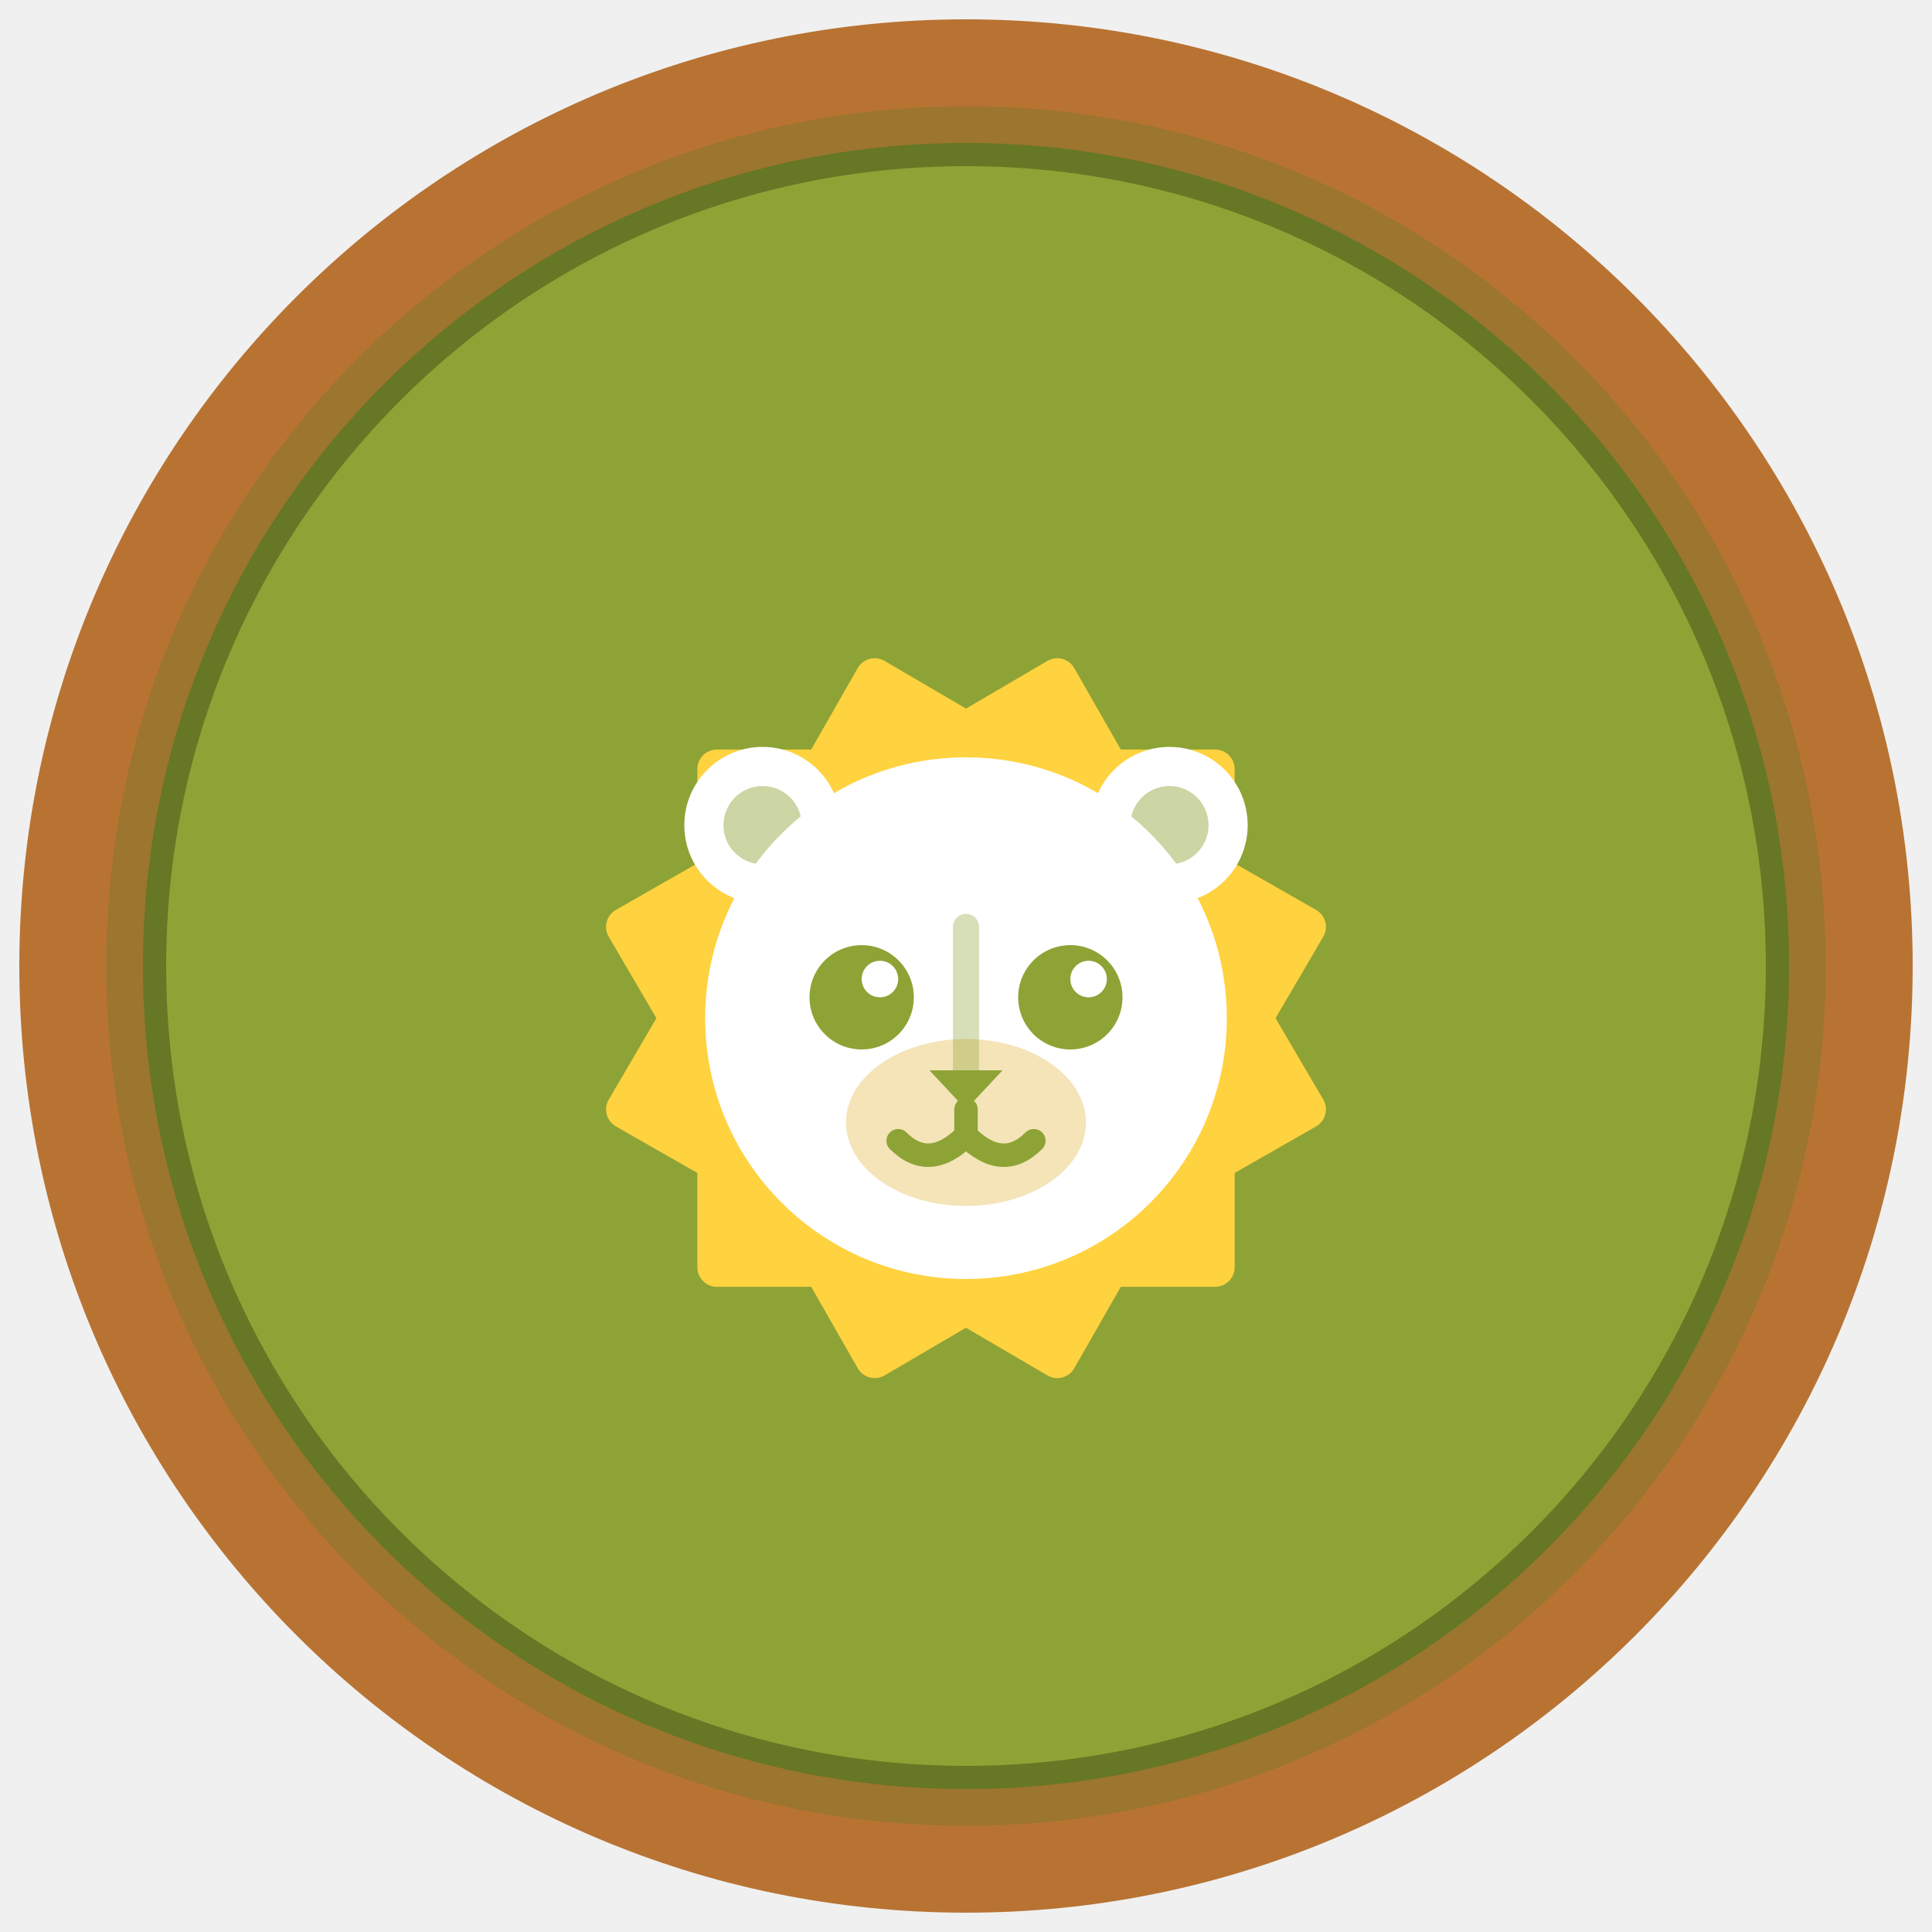
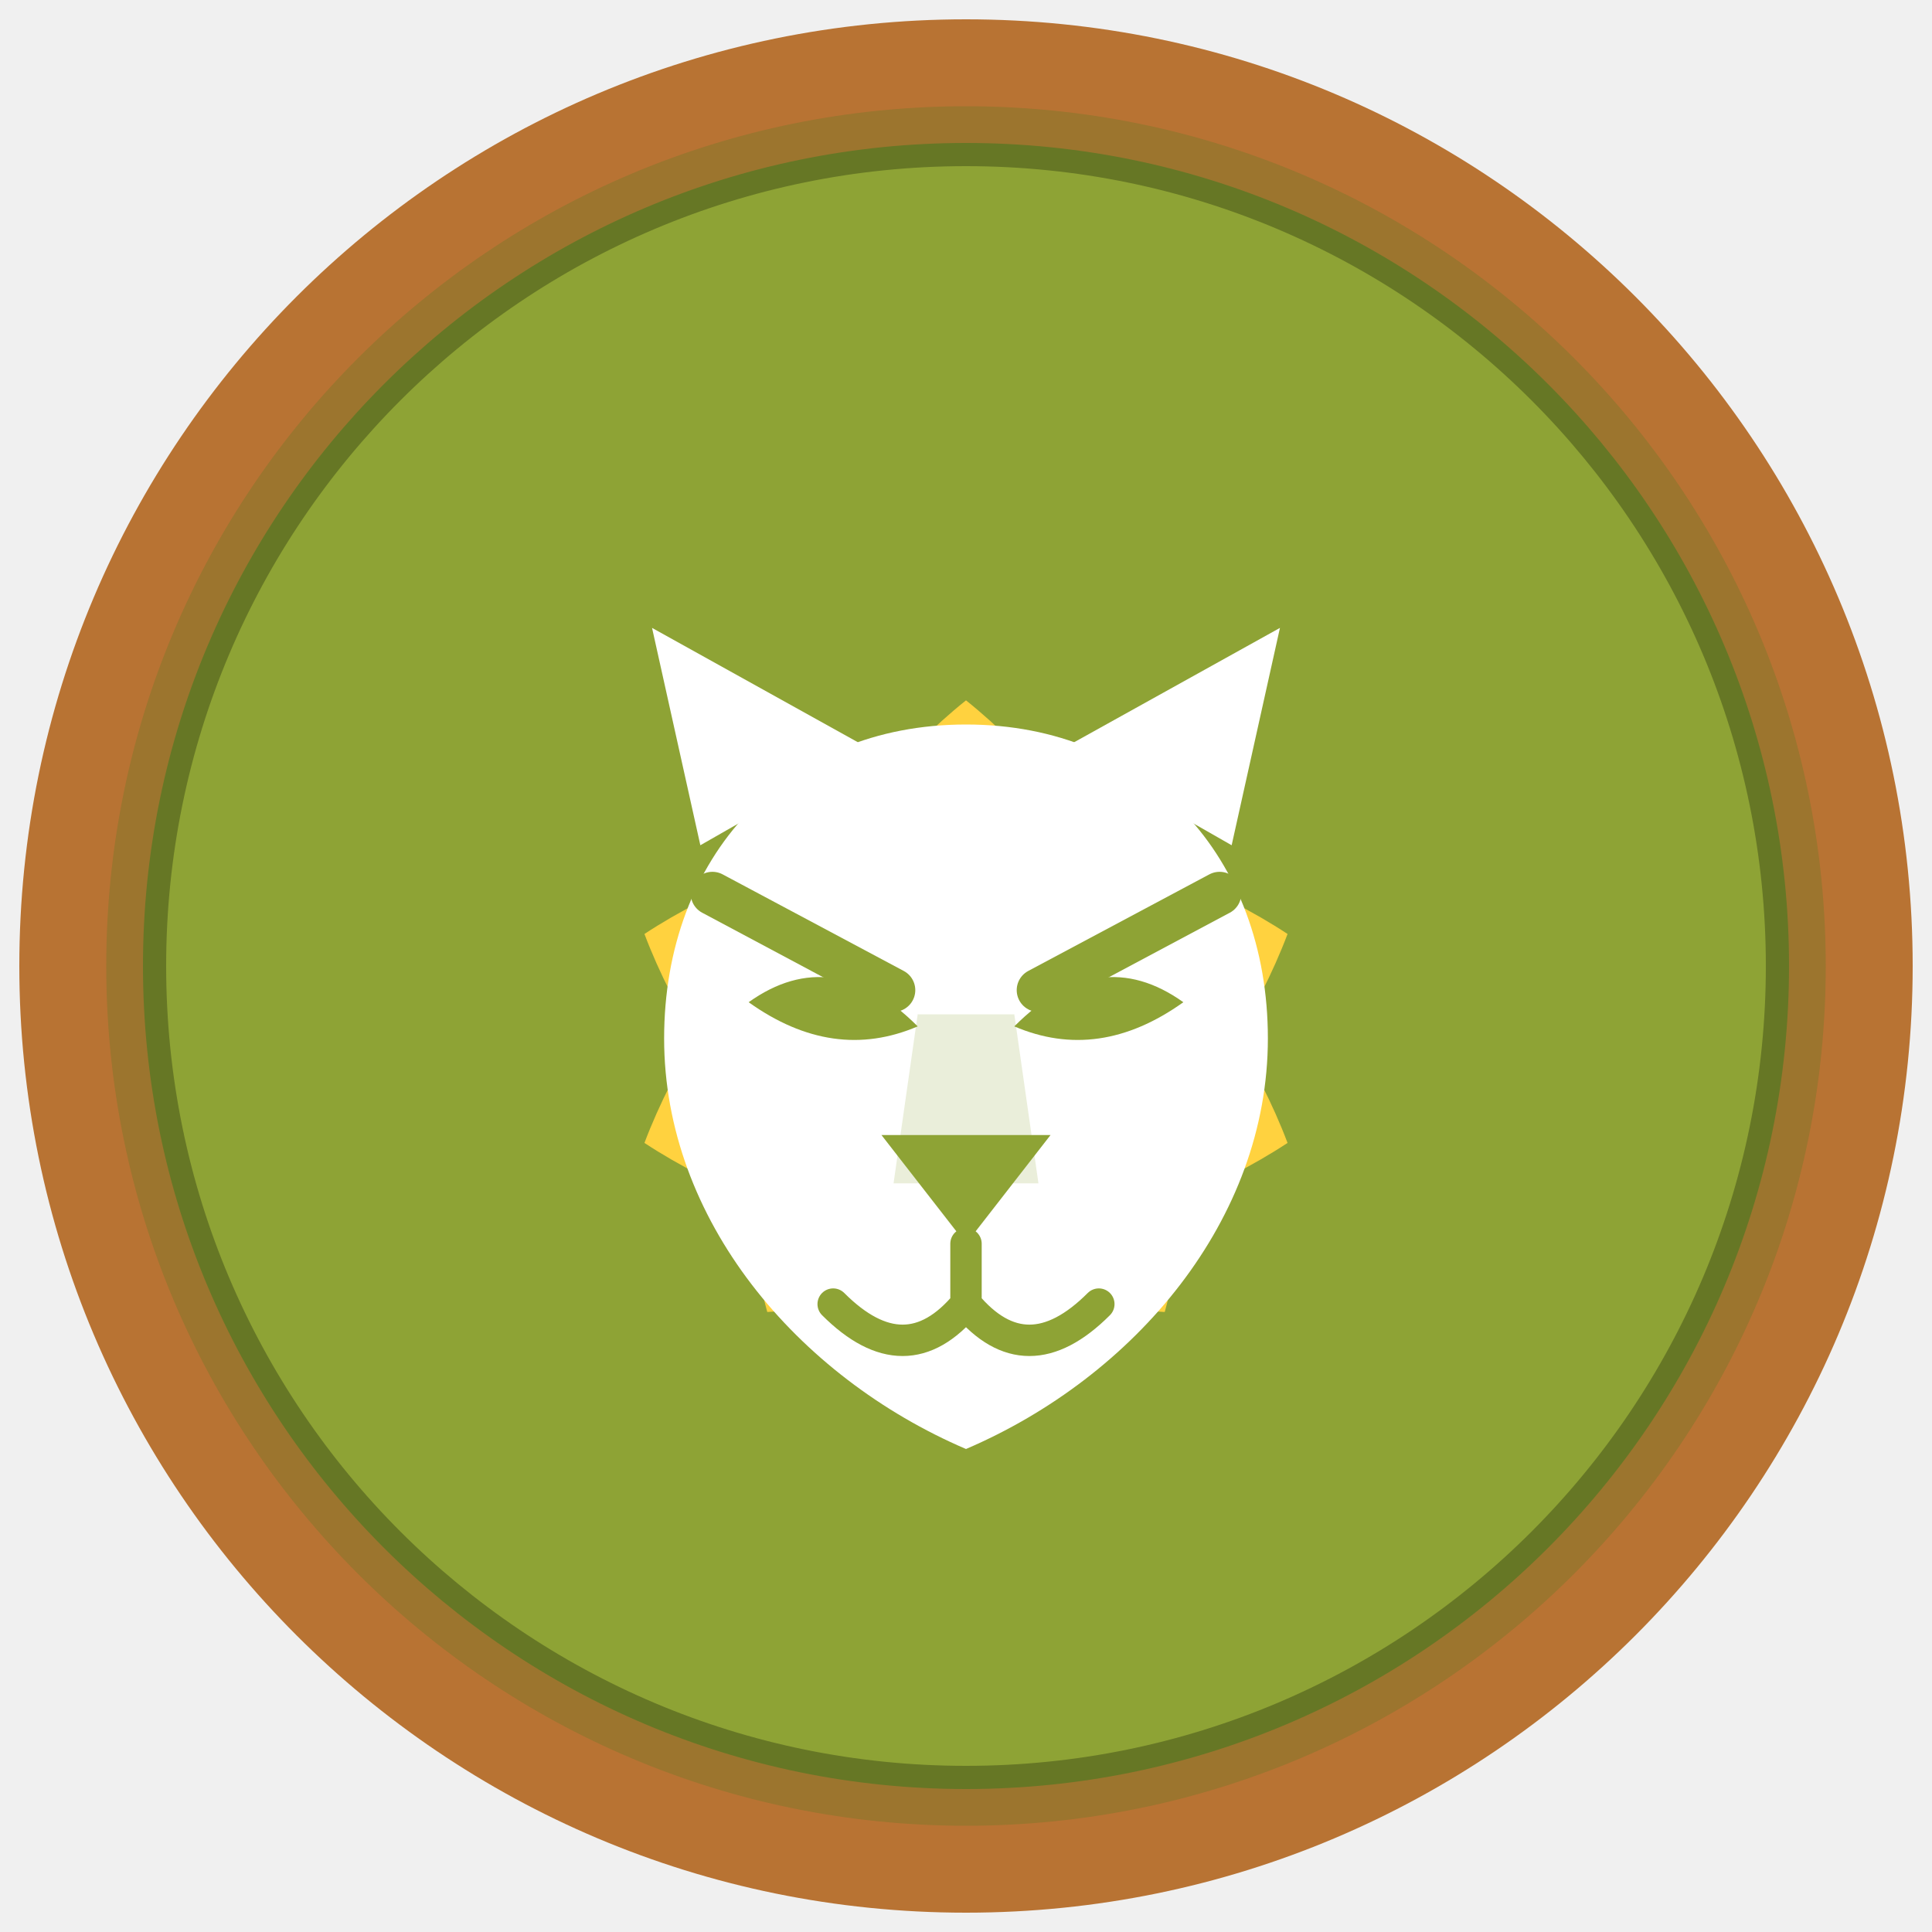
<svg xmlns="http://www.w3.org/2000/svg" viewBox="-100 -100 200 200" width="400" height="400">
  <circle r="98" fill="#B87333" />
  <circle r="89" fill="#667725" opacity=".35" />
  <circle r="84" fill="#8EA335" />
  <circle r="84" fill="none" stroke="#667725" stroke-width="2.4" />
-   <g transform="translate(0 0) scale(1.35)">
-     <polygon points="26.1,11.0 19.1,15.0 19.1,23.1 11.0,23.1 7.0,30.1 0.0,26.0 -7.0,30.1 -11.0,23.1 -19.1,23.1 -19.1,15.0 -26.1,11.0 -22.0,4.0 -26.1,-3.0 -19.1,-7.0 -19.1,-15.1 -11.0,-15.1 -7.0,-22.1 -0.0,-18.0 7.0,-22.1 11.0,-15.1 19.1,-15.1 19.1,-7.0 26.1,-3.0 22.0,4.0" fill="#FFD23F" stroke-linejoin="round" stroke="#FFD23F" stroke-width="3" />
-     <circle cx="-15.6" cy="-10.8" r="6.0" fill="#FFFFFF" />
-     <circle cx="15.6" cy="-10.8" r="6.0" fill="#FFFFFF" />
-     <circle cx="-15.6" cy="-10.8" r="3.0" fill="#8EA335" opacity=".45" />
-     <circle cx="15.6" cy="-10.8" r="3.0" fill="#8EA335" opacity=".45" />
-     <circle cx="0" cy="4" r="20" fill="#FFFFFF" />
-     <circle cx="-8.0" cy="2.4" r="4.0" fill="#8EA335" />
-     <circle cx="8.0" cy="2.4" r="4.0" fill="#8EA335" />
-     <circle cx="-6.6" cy="1.0" r="1.4" fill="#FFFFFF" />
-     <circle cx="9.4" cy="1.0" r="1.4" fill="#FFFFFF" />
-     <ellipse cx="0" cy="12.0" rx="9.2" ry="6.4" fill="#F4E4B8" />
-     <path d="M-2.8,8.0 h5.6 l-2.8,3.0Z" fill="#8EA335" />
-     <path d="M0,11.0 v2.0 M0,13.0 q-2.8,2.8 -5.2,0.4 M0,13.0 q2.8,2.8 5.2,0.4" stroke="#8EA335" stroke-width="1.8" fill="none" stroke-linecap="round" />
-     <path d="M0,-3.0 V8.0" stroke="#8EA335" stroke-width="2" stroke-opacity=".35" stroke-linecap="round" />
+   <g transform="translate(0 0) scale(1.25)">
+     <g transform="translate(0 6)">
+       <path d="M-8,0 Q-4.0,-4.8 0,-8 Q4.0,-4.8 8,0Z" fill="#FFD23F" transform="rotate(0.0) translate(0 -20)" />
+       <path d="M-8,0 Q-4.0,-4.8 0,-8 Q4.0,-4.8 8,0Z" fill="#FFD23F" transform="rotate(36.0) translate(0 -20)" />
+       <path d="M-8,0 Q-4.0,-4.8 0,-8 Q4.0,-4.8 8,0Z" fill="#FFD23F" transform="rotate(72.0) translate(0 -20)" />
+       <path d="M-8,0 Q-4.0,-4.8 0,-8 Q4.0,-4.8 8,0Z" fill="#FFD23F" transform="rotate(108.0) translate(0 -20)" />
+       <path d="M-8,0 Q-4.0,-4.8 0,-8 Q4.0,-4.8 8,0Z" fill="#FFD23F" transform="rotate(144.0) translate(0 -20)" />
+       <path d="M-8,0 Q-4.0,-4.8 0,-8 Q4.0,-4.8 8,0Z" fill="#FFD23F" transform="rotate(180.0) translate(0 -20)" />
+       <path d="M-8,0 Q-4.0,-4.8 0,-8 Q4.0,-4.8 8,0Z" fill="#FFD23F" transform="rotate(216.0) translate(0 -20)" />
+       <path d="M-8,0 Q-4.0,-4.8 0,-8 Q4.0,-4.8 8,0Z" fill="#FFD23F" transform="rotate(252.0) translate(0 -20)" />
+       <path d="M-8,0 Q-4.0,-4.8 0,-8 Q4.0,-4.8 8,0Z" fill="#FFD23F" transform="rotate(288.0) translate(0 -20)" />
+       <path d="M-8,0 Q-4.0,-4.8 0,-8 Q4.0,-4.8 8,0Z" fill="#FFD23F" transform="rotate(324.0) translate(0 -20)" />
+     </g>
+     <g transform="translate(0 6) scale(1.0)">
+       <path d="M-22,-16 L-26,-34 L-8,-24Z M22,-16 L26,-34 L8,-24Z" fill="#FFFFFF" />
+       <path d="M0,-26 C15,-26 25,-15 25,0 C25,15 14,28 0,34 C-14,28 -25,15 -25,0 C-25,-15 -15,-26 0,-26Z" fill="#FFFFFF" />
+       <path d="M-21,-12 L-6,-4 M21,-12 L6,-4" stroke="#8EA335" stroke-width="3.6" stroke-linecap="round" />
+       <path d="M-18,-3 Q-11,-8 -4,-1 Q-11,2 -18,-3Z M18,-3 Q11,-8 4,-1 Q11,2 18,-3Z" fill="#8EA335" />
+       <path d="M-4,-2 L4,-2 L6,12 L-6,12Z" fill="#8EA335" fill-opacity=".18" />
+       <path d="M-7,8 H7 L0,17Z" fill="#8EA335" />
+       <path d="M0,17 V22 M-11,22 Q-5,28 0,22 Q5,28 11,22" stroke="#8EA335" stroke-width="2.6" fill="none" stroke-linecap="round" />
+     </g>
  </g>
</svg>
